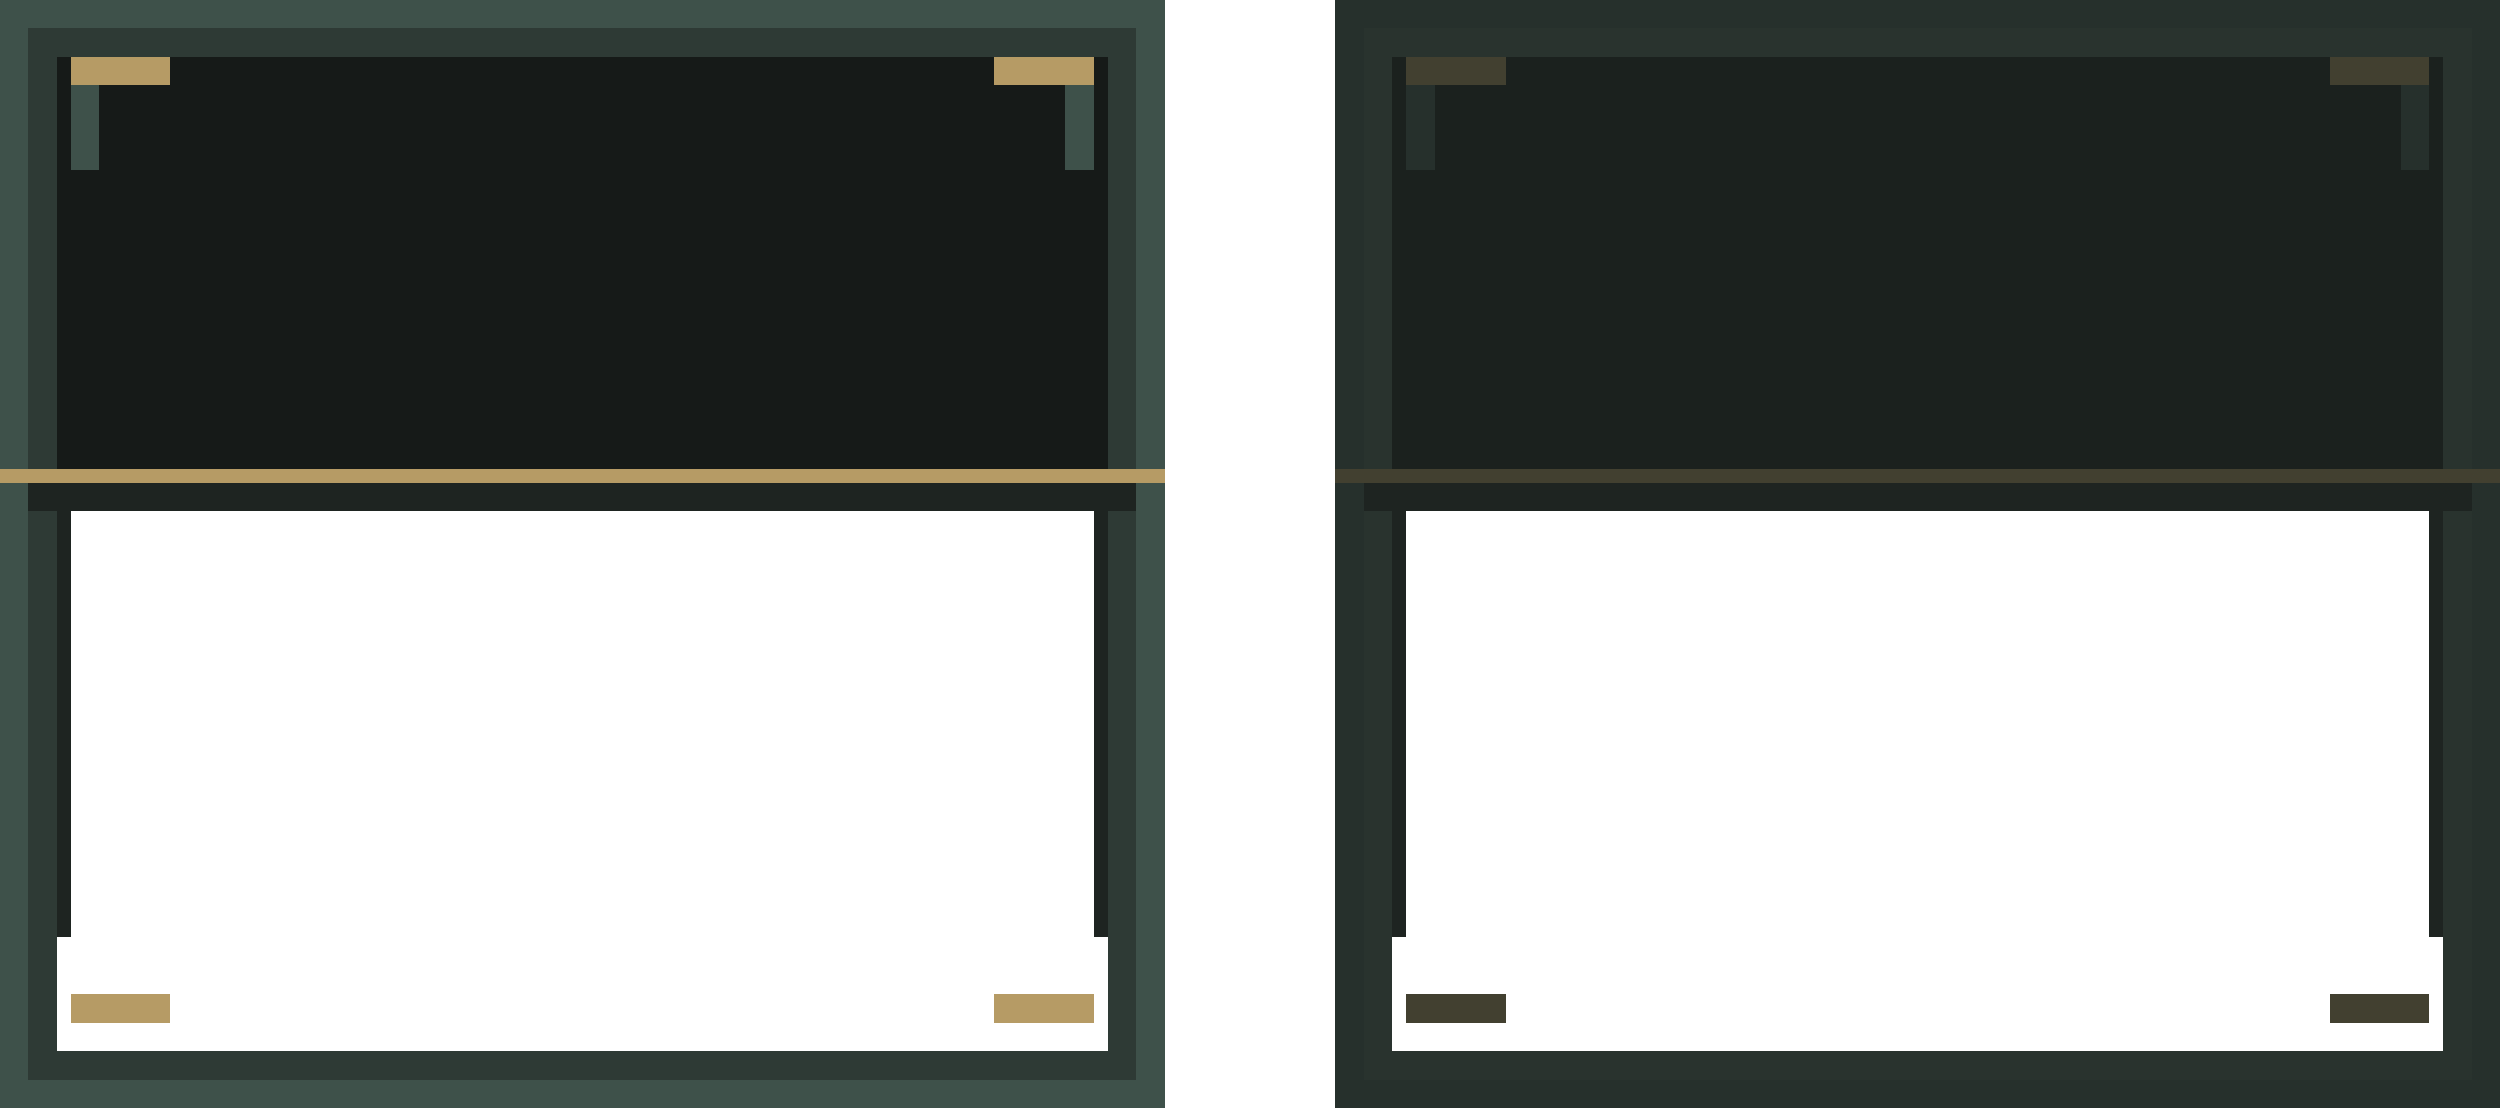
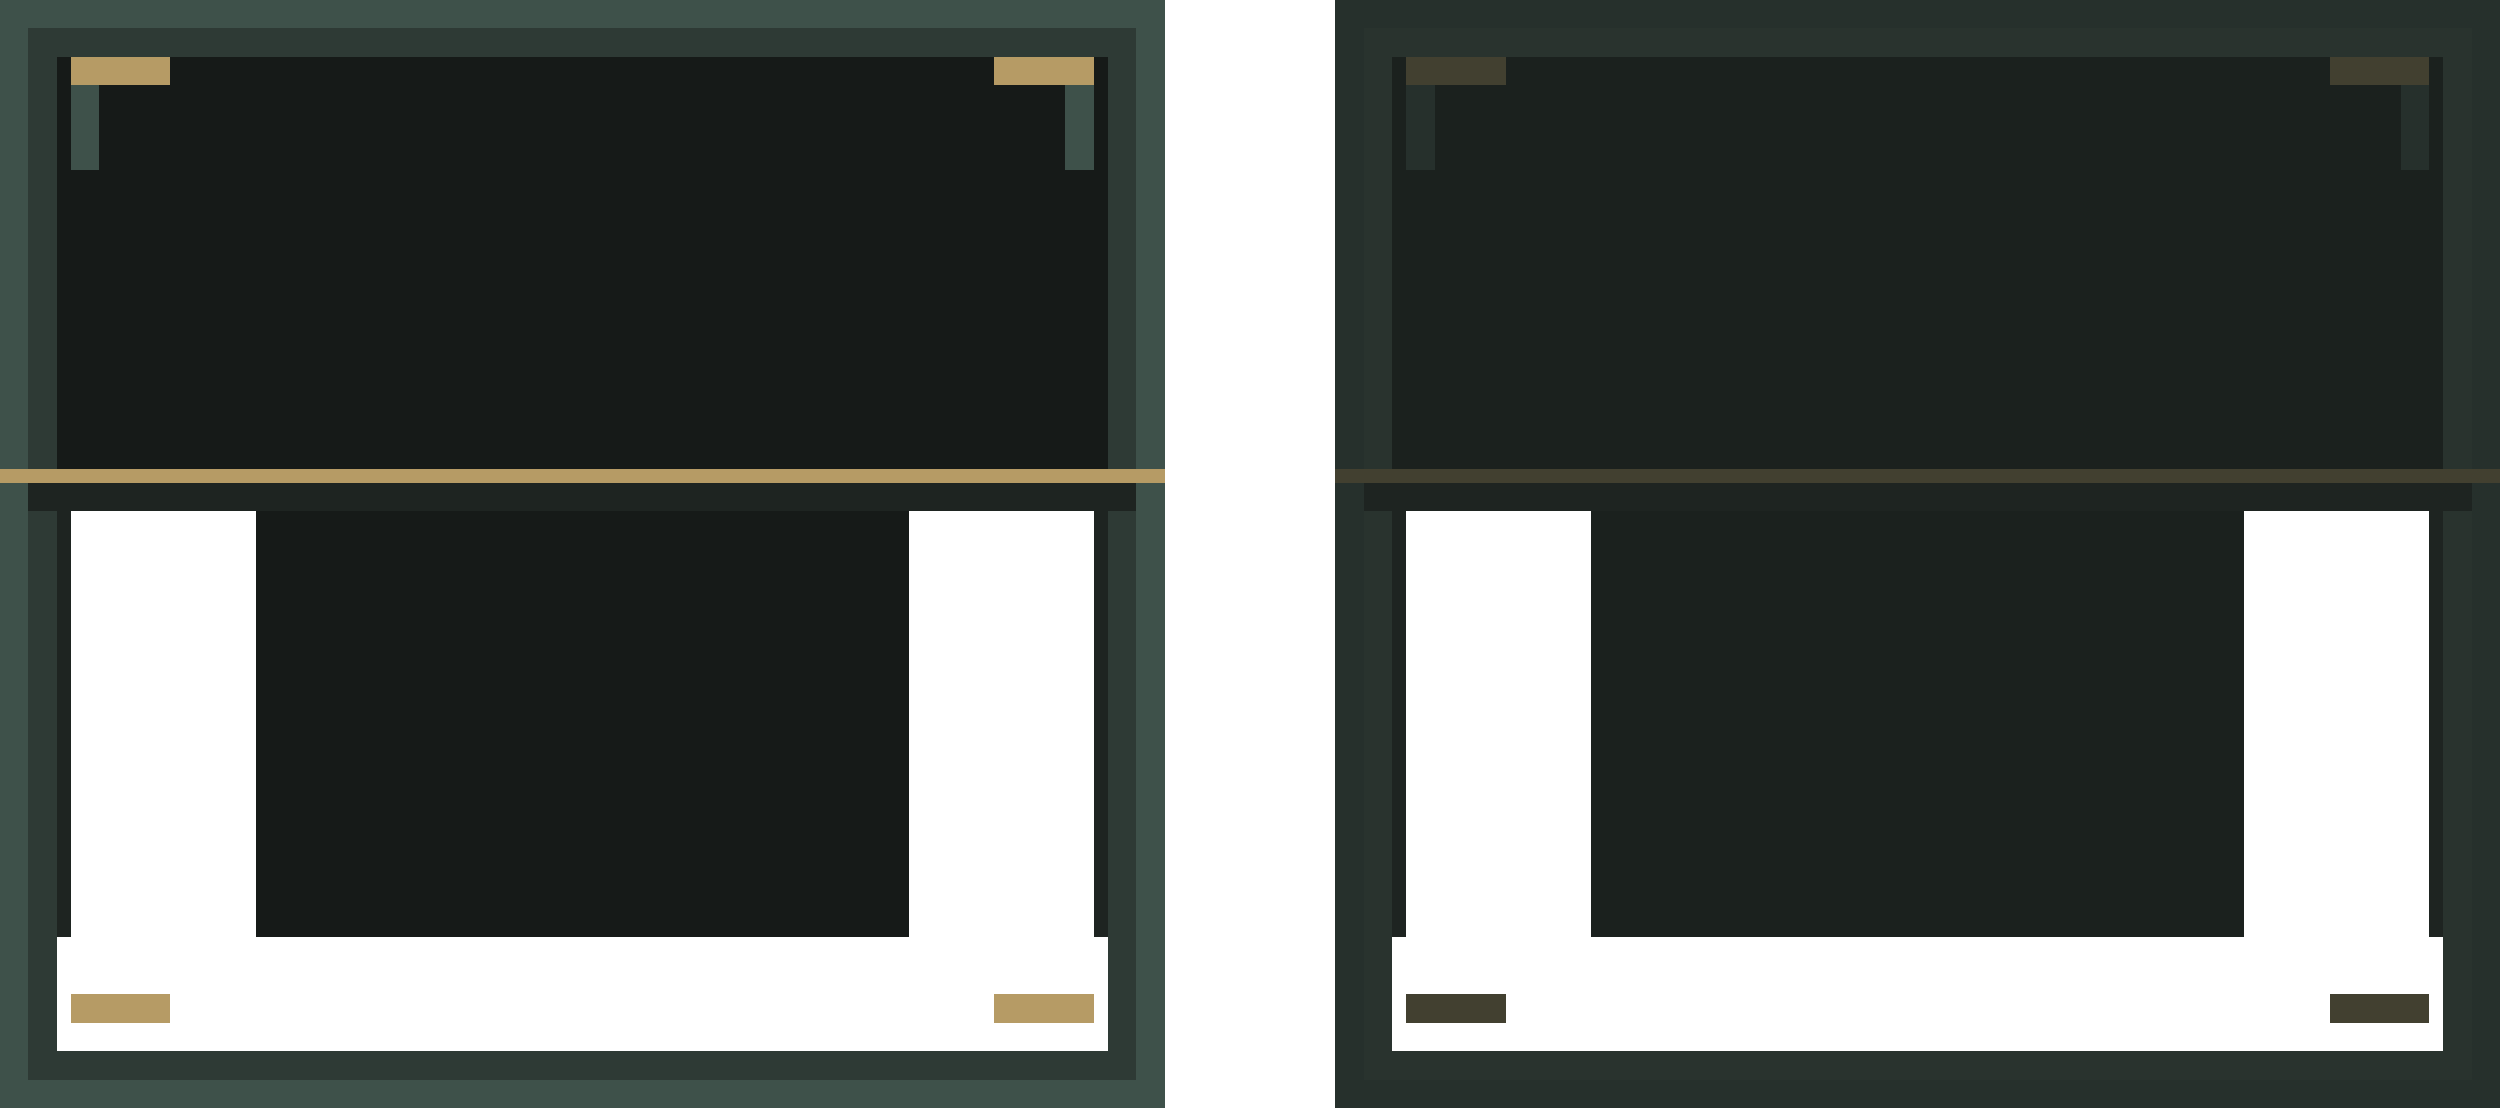
<svg xmlns="http://www.w3.org/2000/svg" width="176" height="78" viewBox="0 0 176 78" shape-rendering="crispEdges">
  <g id="decoration-topleft" transform="translate(0,0)">
    <rect x="0" y="0" width="18" height="36" fill="#161A18" />
    <rect x="0" y="0" width="18" height="36" fill="#161A18" />
    <rect x="0" y="0" width="18" height="2" fill="#3E514A" />
    <rect x="0" y="0" width="2" height="36" fill="#3E514A" />
    <rect x="2" y="2" width="16" height="2" fill="#2E3A35" />
    <rect x="2" y="4" width="2" height="32" fill="#2E3A35" />
    <rect x="5" y="4" width="7" height="2" fill="#B69B65" />
    <rect x="5" y="6" width="2" height="6" fill="#3E514A" />
    <rect x="0" y="33" width="18" height="1" fill="#B69B65" />
    <rect x="2" y="34" width="16" height="2" fill="#1E2421" />
  </g>
  <g id="decoration-top" transform="translate(18,0)">
    <rect x="0" y="0" width="46" height="36" fill="#161A18" />
    <rect x="0" y="0" width="46" height="36" fill="#161A18" />
    <rect x="0" y="0" width="46" height="2" fill="#3E514A" />
    <rect x="0" y="2" width="46" height="2" fill="#2E3A35" />
    <rect x="0" y="33" width="46" height="1" fill="#B69B65" />
    <rect x="0" y="34" width="46" height="2" fill="#1E2421" />
  </g>
  <g id="decoration-topright" transform="translate(64,0)">
    <rect x="0" y="0" width="18" height="36" fill="#161A18" />
    <rect x="0" y="0" width="18" height="36" fill="#161A18" />
    <rect x="0" y="0" width="18" height="2" fill="#3E514A" />
    <rect x="16" y="0" width="2" height="36" fill="#3E514A" />
    <rect x="0" y="2" width="16" height="2" fill="#2E3A35" />
    <rect x="14" y="4" width="2" height="32" fill="#2E3A35" />
    <rect x="6" y="4" width="7" height="2" fill="#B69B65" />
    <rect x="11" y="6" width="2" height="6" fill="#3E514A" />
    <rect x="0" y="33" width="18" height="1" fill="#B69B65" />
    <rect x="0" y="34" width="16" height="2" fill="#1E2421" />
  </g>
  <g id="decoration-left" transform="translate(0,36)">
    <rect x="0" y="0" width="18" height="30" fill="#000000" fill-opacity="0.001" />
    <rect x="0" y="0" width="2" height="30" fill="#3E514A" />
    <rect x="2" y="0" width="2" height="30" fill="#2E3A35" />
    <rect x="4" y="0" width="1" height="30" fill="#1E2421" />
  </g>
  <g id="decoration-center" transform="translate(18,36)">
    <rect x="0" y="0" width="46" height="30" fill="#000000" fill-opacity="0.001" />
  </g>
  <g id="decoration-right" transform="translate(64,36)">
    <rect x="0" y="0" width="18" height="30" fill="#000000" fill-opacity="0.001" />
    <rect x="16" y="0" width="2" height="30" fill="#3E514A" />
    <rect x="14" y="0" width="2" height="30" fill="#2E3A35" />
    <rect x="13" y="0" width="1" height="30" fill="#1E2421" />
  </g>
  <g id="decoration-bottomleft" transform="translate(0,66)">
    <rect x="0" y="0" width="18" height="12" fill="#000000" fill-opacity="0.001" />
    <rect x="0" y="0" width="2" height="12" fill="#3E514A" />
    <rect x="2" y="0" width="2" height="12" fill="#2E3A35" />
    <rect x="0" y="10" width="18" height="2" fill="#3E514A" />
    <rect x="2" y="8" width="16" height="2" fill="#2E3A35" />
    <rect x="5" y="4" width="7" height="2" fill="#B69B65" />
  </g>
  <g id="decoration-bottom" transform="translate(18,66)">
    <rect x="0" y="0" width="46" height="12" fill="#000000" fill-opacity="0.001" />
    <rect x="0" y="10" width="46" height="2" fill="#3E514A" />
    <rect x="0" y="8" width="46" height="2" fill="#2E3A35" />
  </g>
  <g id="decoration-bottomright" transform="translate(64,66)">
    <rect x="0" y="0" width="18" height="12" fill="#000000" fill-opacity="0.001" />
    <rect x="16" y="0" width="2" height="12" fill="#3E514A" />
    <rect x="14" y="0" width="2" height="12" fill="#2E3A35" />
    <rect x="0" y="10" width="18" height="2" fill="#3E514A" />
    <rect x="0" y="8" width="16" height="2" fill="#2E3A35" />
    <rect x="6" y="4" width="7" height="2" fill="#B69B65" />
  </g>
  <g id="decoration-inactive-topleft" transform="translate(94,0)">
    <rect x="0" y="0" width="18" height="36" fill="#1B211E" />
    <rect x="0" y="0" width="18" height="36" fill="#1B211E" />
    <rect x="0" y="0" width="18" height="2" fill="#26302C" />
    <rect x="0" y="0" width="2" height="36" fill="#26302C" />
    <rect x="2" y="2" width="16" height="2" fill="#29332E" />
    <rect x="2" y="4" width="2" height="32" fill="#29332E" />
    <rect x="5" y="4" width="7" height="2" fill="#424030" />
    <rect x="5" y="6" width="2" height="6" fill="#26302C" />
    <rect x="0" y="33" width="18" height="1" fill="#424030" />
    <rect x="2" y="34" width="16" height="2" fill="#1E2421" />
  </g>
  <g id="decoration-inactive-top" transform="translate(112,0)">
    <rect x="0" y="0" width="46" height="36" fill="#1B211E" />
    <rect x="0" y="0" width="46" height="36" fill="#1B211E" />
    <rect x="0" y="0" width="46" height="2" fill="#26302C" />
    <rect x="0" y="2" width="46" height="2" fill="#29332E" />
    <rect x="0" y="33" width="46" height="1" fill="#424030" />
    <rect x="0" y="34" width="46" height="2" fill="#1E2421" />
  </g>
  <g id="decoration-inactive-topright" transform="translate(158,0)">
    <rect x="0" y="0" width="18" height="36" fill="#1B211E" />
    <rect x="0" y="0" width="18" height="36" fill="#1B211E" />
    <rect x="0" y="0" width="18" height="2" fill="#26302C" />
    <rect x="16" y="0" width="2" height="36" fill="#26302C" />
    <rect x="0" y="2" width="16" height="2" fill="#29332E" />
    <rect x="14" y="4" width="2" height="32" fill="#29332E" />
    <rect x="6" y="4" width="7" height="2" fill="#424030" />
    <rect x="11" y="6" width="2" height="6" fill="#26302C" />
    <rect x="0" y="33" width="18" height="1" fill="#424030" />
    <rect x="0" y="34" width="16" height="2" fill="#1E2421" />
  </g>
  <g id="decoration-inactive-left" transform="translate(94,36)">
    <rect x="0" y="0" width="18" height="30" fill="#000000" fill-opacity="0.001" />
    <rect x="0" y="0" width="2" height="30" fill="#26302C" />
    <rect x="2" y="0" width="2" height="30" fill="#29332E" />
    <rect x="4" y="0" width="1" height="30" fill="#1E2421" />
  </g>
  <g id="decoration-inactive-center" transform="translate(112,36)">
    <rect x="0" y="0" width="46" height="30" fill="#000000" fill-opacity="0.001" />
  </g>
  <g id="decoration-inactive-right" transform="translate(158,36)">
    <rect x="0" y="0" width="18" height="30" fill="#000000" fill-opacity="0.001" />
    <rect x="16" y="0" width="2" height="30" fill="#26302C" />
    <rect x="14" y="0" width="2" height="30" fill="#29332E" />
    <rect x="13" y="0" width="1" height="30" fill="#1E2421" />
  </g>
  <g id="decoration-inactive-bottomleft" transform="translate(94,66)">
    <rect x="0" y="0" width="18" height="12" fill="#000000" fill-opacity="0.001" />
    <rect x="0" y="0" width="2" height="12" fill="#26302C" />
    <rect x="2" y="0" width="2" height="12" fill="#29332E" />
    <rect x="0" y="10" width="18" height="2" fill="#26302C" />
    <rect x="2" y="8" width="16" height="2" fill="#29332E" />
    <rect x="5" y="4" width="7" height="2" fill="#424030" />
  </g>
  <g id="decoration-inactive-bottom" transform="translate(112,66)">
    <rect x="0" y="0" width="46" height="12" fill="#000000" fill-opacity="0.001" />
    <rect x="0" y="10" width="46" height="2" fill="#26302C" />
    <rect x="0" y="8" width="46" height="2" fill="#29332E" />
  </g>
  <g id="decoration-inactive-bottomright" transform="translate(158,66)">
    <rect x="0" y="0" width="18" height="12" fill="#000000" fill-opacity="0.001" />
    <rect x="16" y="0" width="2" height="12" fill="#26302C" />
    <rect x="14" y="0" width="2" height="12" fill="#29332E" />
    <rect x="0" y="10" width="18" height="2" fill="#26302C" />
    <rect x="0" y="8" width="16" height="2" fill="#29332E" />
    <rect x="6" y="4" width="7" height="2" fill="#424030" />
  </g>
+   <g id="decoration-maximized-center" transform="translate(18,36)">
+     <rect x="0" y="0" width="46" height="30" fill="#161A18" />
+   </g>
+   <g id="decoration-maximized-inactive-center" transform="translate(112,36)">
+     <rect x="0" y="0" width="46" height="30" fill="#1B211E" />
+   </g>
</svg>
